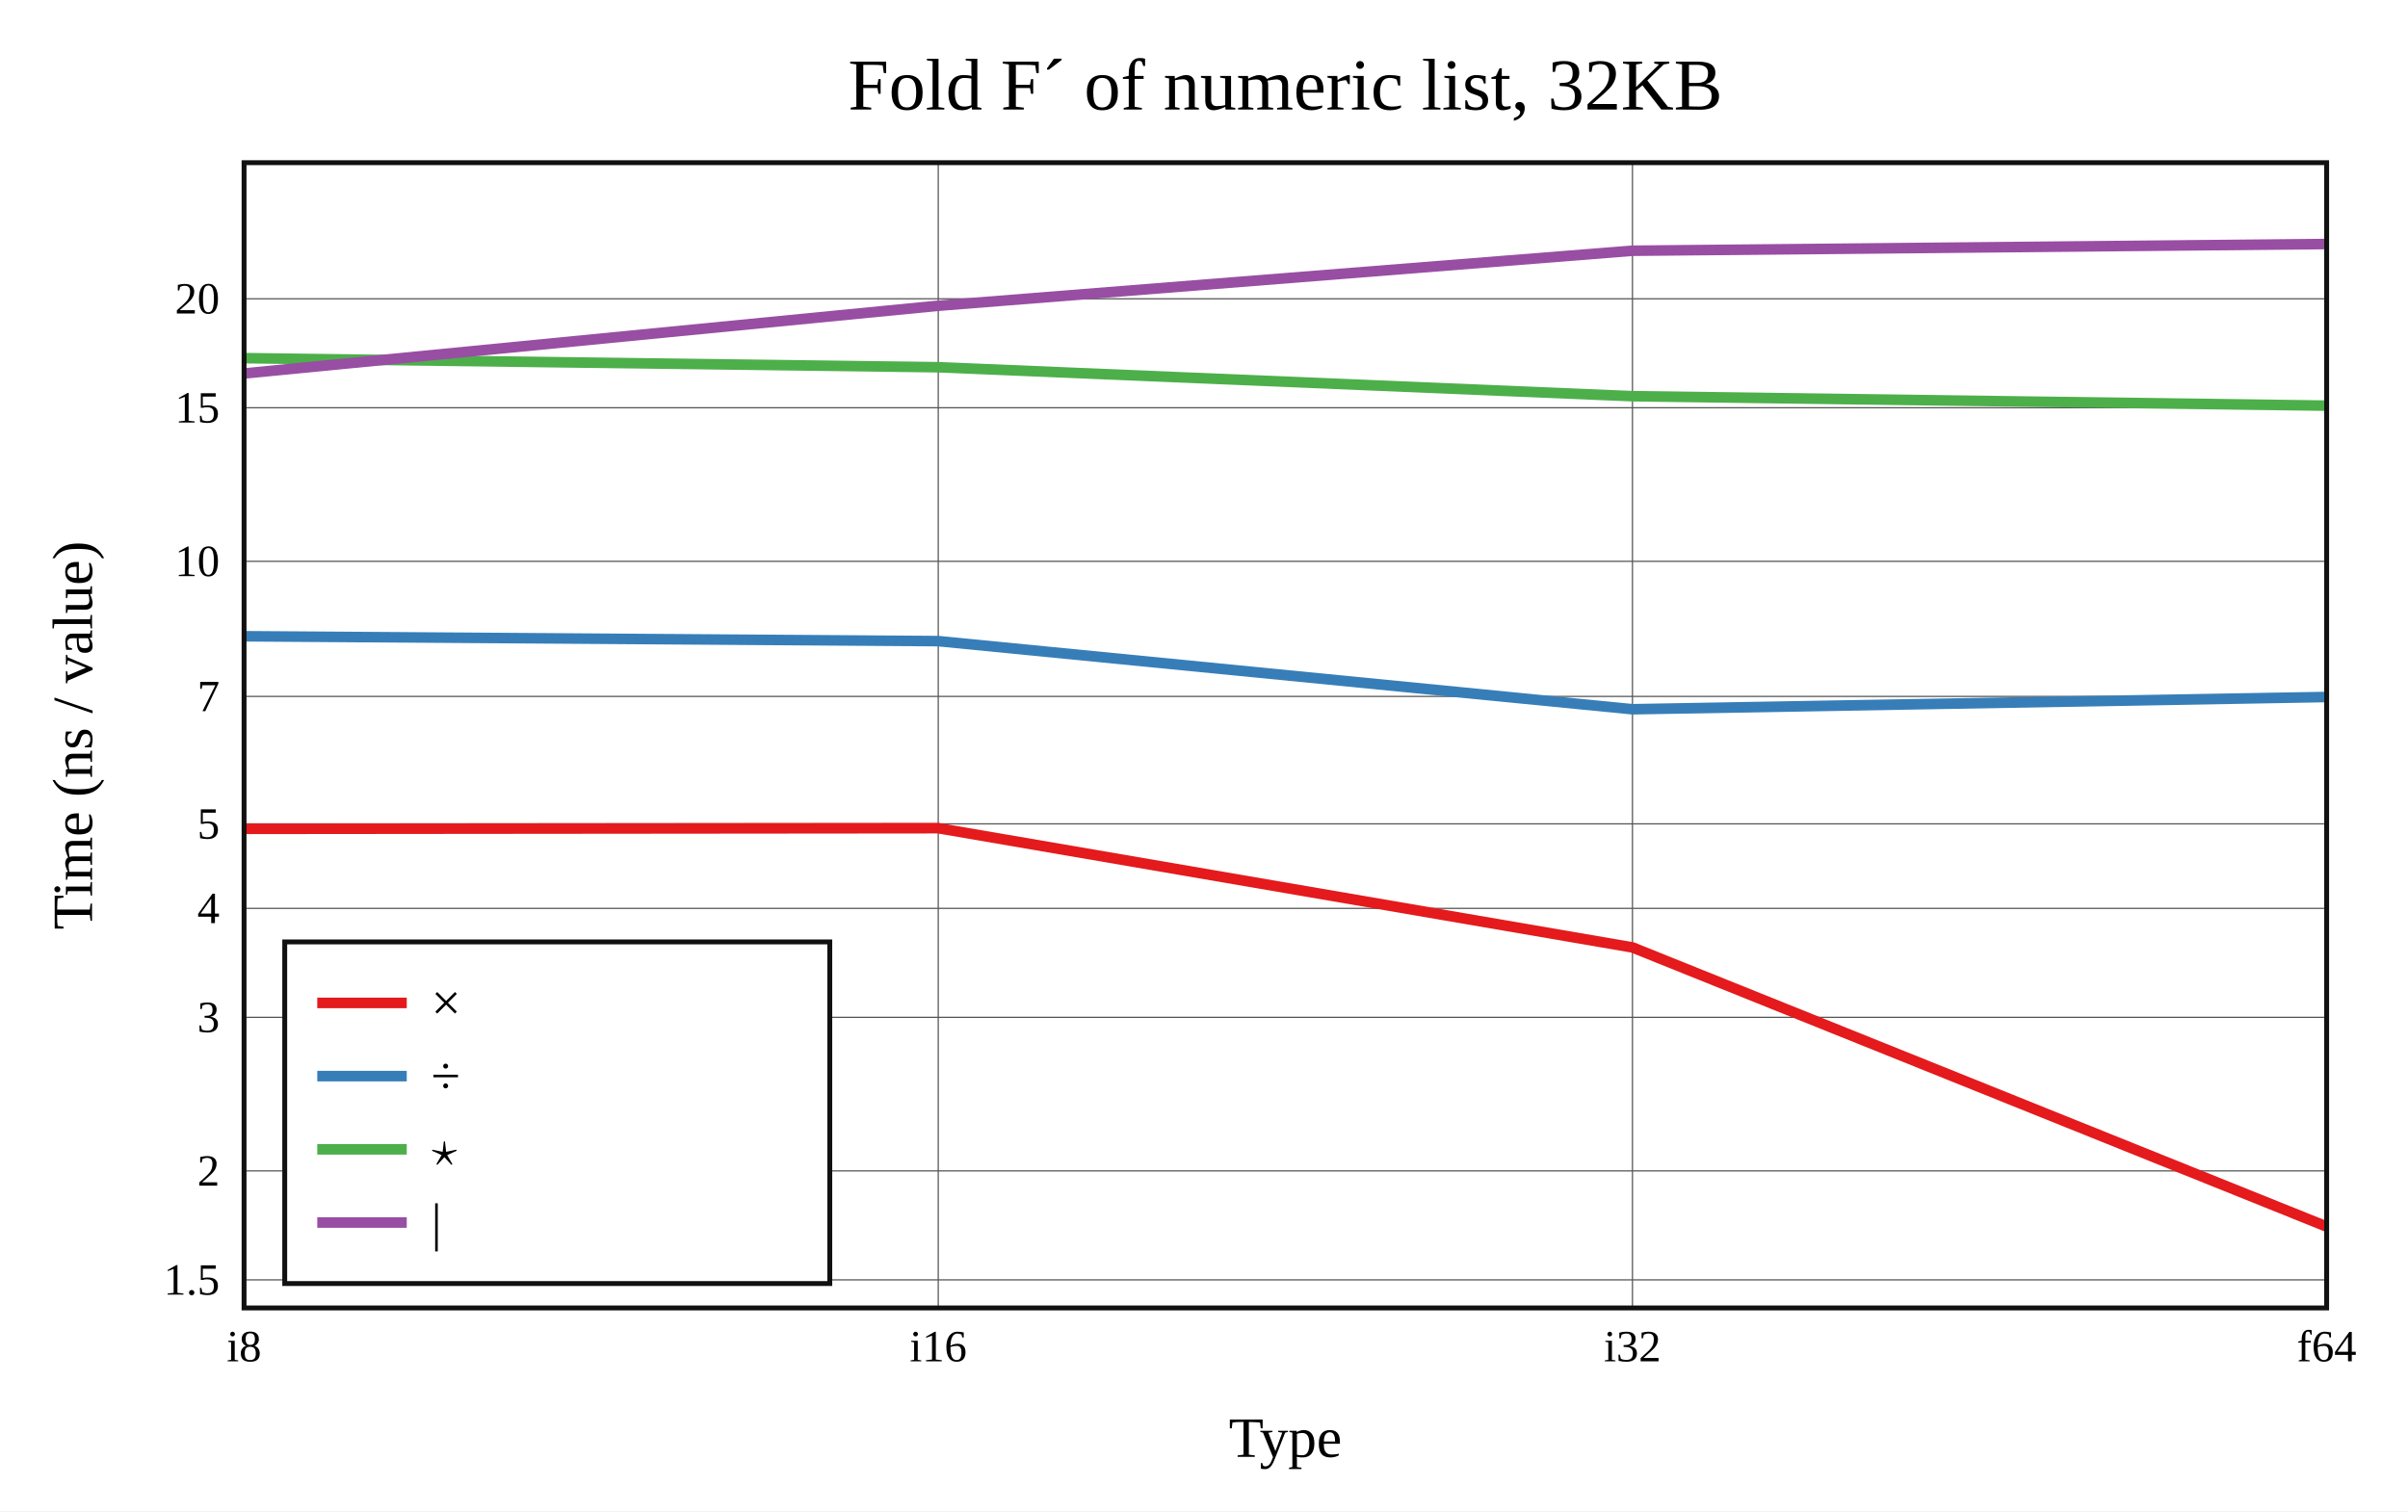
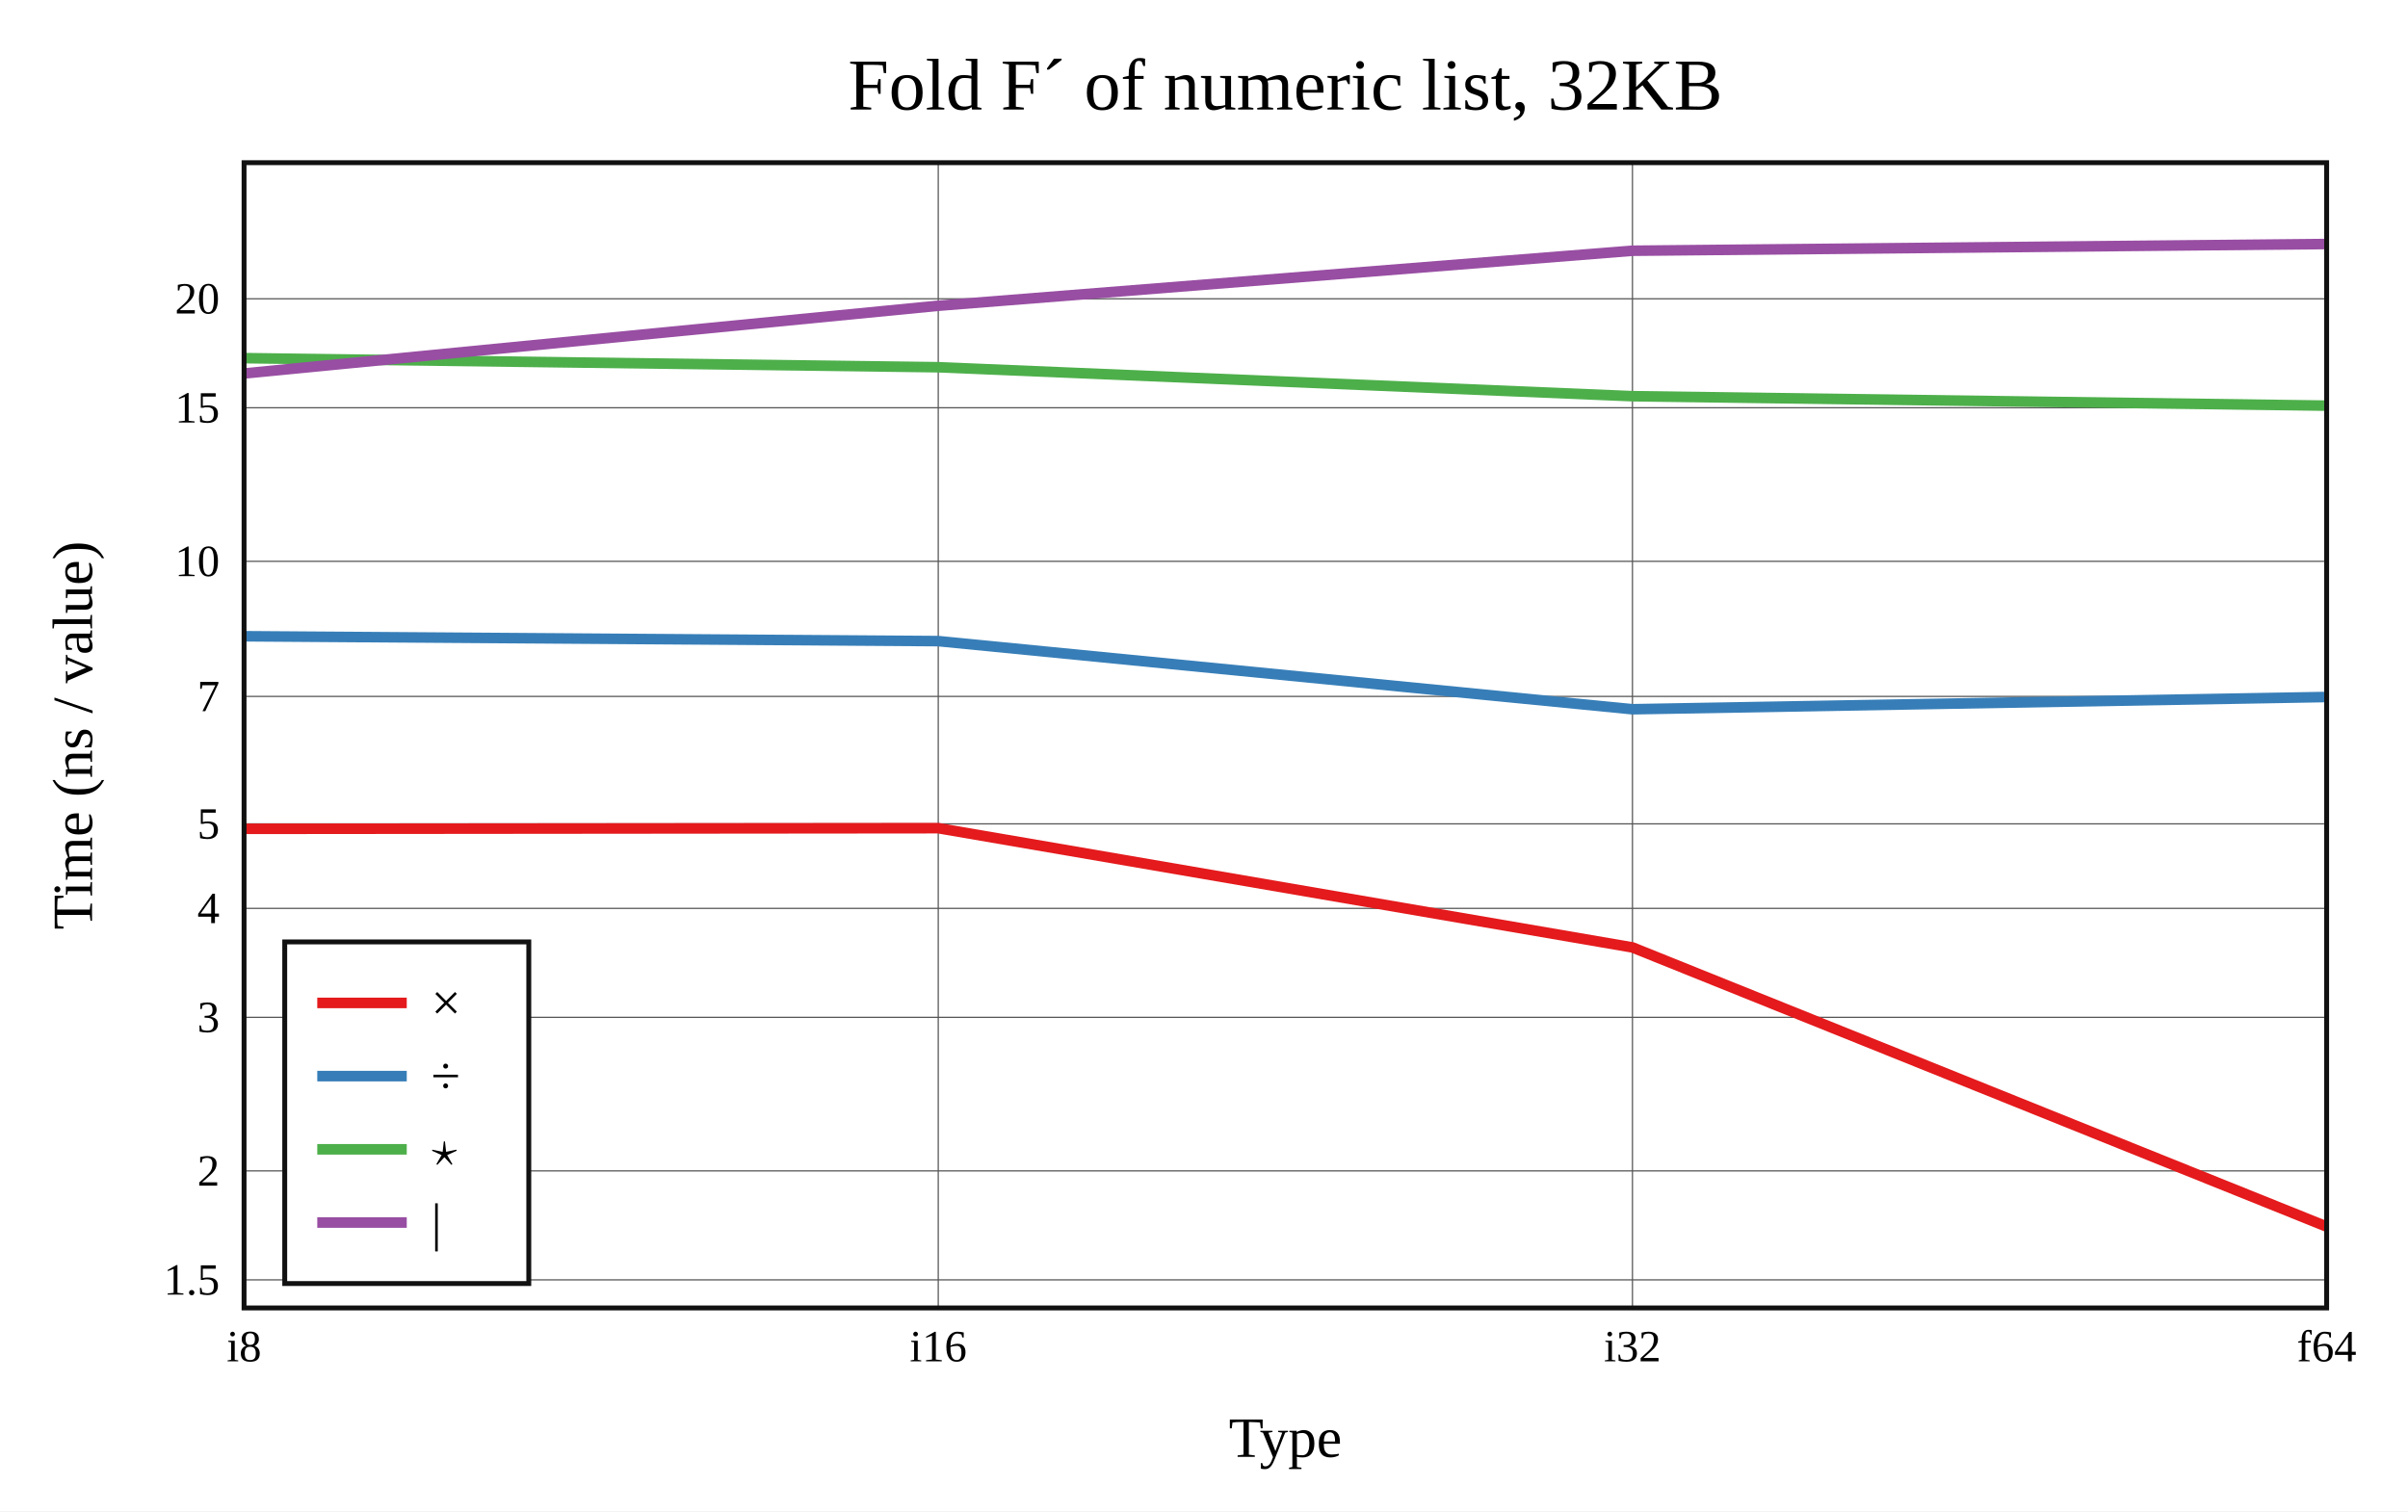
<svg xmlns="http://www.w3.org/2000/svg" viewBox="-60 -40 592 371.6" height="557.4" width="888">
  <g stroke-width="2.6" font-size="14px" text-anchor="middle">
    <defs>
      <clipPath id="clip">
        <rect x="0" y="0" width="512" height="281.6" />
      </clipPath>
    </defs>
    <rect fill="white" x="-60" y="-40" width="592" height="371.6" />
    <text dy="0.33em" font-size="18px" x="256" y="-19">Fold F´ of numeric list, 32KB</text>
    <text dy="0.33em" x="256" y="313.6">Type</text>
    <text dy="0.33em" transform="rotate(-90)" x="-140.8" y="-42">Time (ns / value)</text>
    <g stroke-width="0.3" stroke="#555">
      <path d="M170.667 0v281.6" />
      <path d="M341.333 0v281.6" />
      <path d="M0 274.698h512" />
      <path d="M0 247.906h512" />
      <path d="M0 210.145h512" />
      <path d="M0 183.353h512" />
      <path d="M0 162.572h512" />
      <path d="M0 131.237h512" />
      <path d="M0 98.02h512" />
      <path d="M0 60.259h512" />
      <path d="M0 33.467h512" />
    </g>
    <g font-size="11px">
      <text dy="0.33em" x="0" y="291.1">i8</text>
      <text dy="0.33em" x="170.667" y="291.1">i16</text>
      <text dy="0.33em" x="341.333" y="291.1">i32</text>
      <text dy="0.33em" x="512" y="291.1">f64</text>
      <g text-anchor="end">
        <text dy="0.33em" x="-6" y="274.698">1.5</text>
        <text dy="0.33em" x="-6" y="247.906">2</text>
        <text dy="0.33em" x="-6" y="210.145">3</text>
        <text dy="0.33em" x="-6" y="183.353">4</text>
        <text dy="0.33em" x="-6" y="162.572">5</text>
        <text dy="0.33em" x="-6" y="131.237">7</text>
        <text dy="0.33em" x="-6" y="98.02">10</text>
        <text dy="0.33em" x="-6" y="60.259">15</text>
        <text dy="0.33em" x="-6" y="33.467">20</text>
      </g>
    </g>
    <g clip-path="url(#clip)" fill="none" stroke-linecap="round" stroke-linejoin="round">
      <path stroke="#e41a1c" d="M0 163.791L170.667 163.632L341.333 192.956L512 261.6" />
      <path stroke="#377eb8" d="M0 116.445L170.667 117.639L341.333 134.391L512 131.381" />
      <path stroke="#4daf4a" d="M0 48.061L170.667 50.296L341.333 57.418L512 59.743" />
      <path stroke="#984ea3" d="M0 51.831L170.667 35.178L341.333 21.654L512 20" />
    </g>
    <rect stroke-width="1.2" stroke="#111" fill="none" x="0" y="0" width="512" height="281.6" />
    <g transform="translate(10,191.6)" text-anchor="start" font-size="13px">
-       <rect stroke-width="1.2" stroke="#111" fill="white" x="0" y="0" width="134" height="84" />
+       <rect stroke-width="1.2" stroke="#111" fill="white" x="0" y="0" width="60" height="84" />
      <path stroke="#e41a1c" d="M8 15h22" />
      <path stroke="#377eb8" d="M8 33h22" />
      <path stroke="#4daf4a" d="M8 51h22" />
      <path stroke="#984ea3" d="M8 69h22" />
      <text dy="0.33em" x="36" y="15">×</text>
      <text dy="0.33em" x="36" y="33">÷</text>
      <text dy="0.33em" x="36" y="51">⋆</text>
      <text dy="0.33em" x="36" y="69">|</text>
    </g>
  </g>
</svg>
